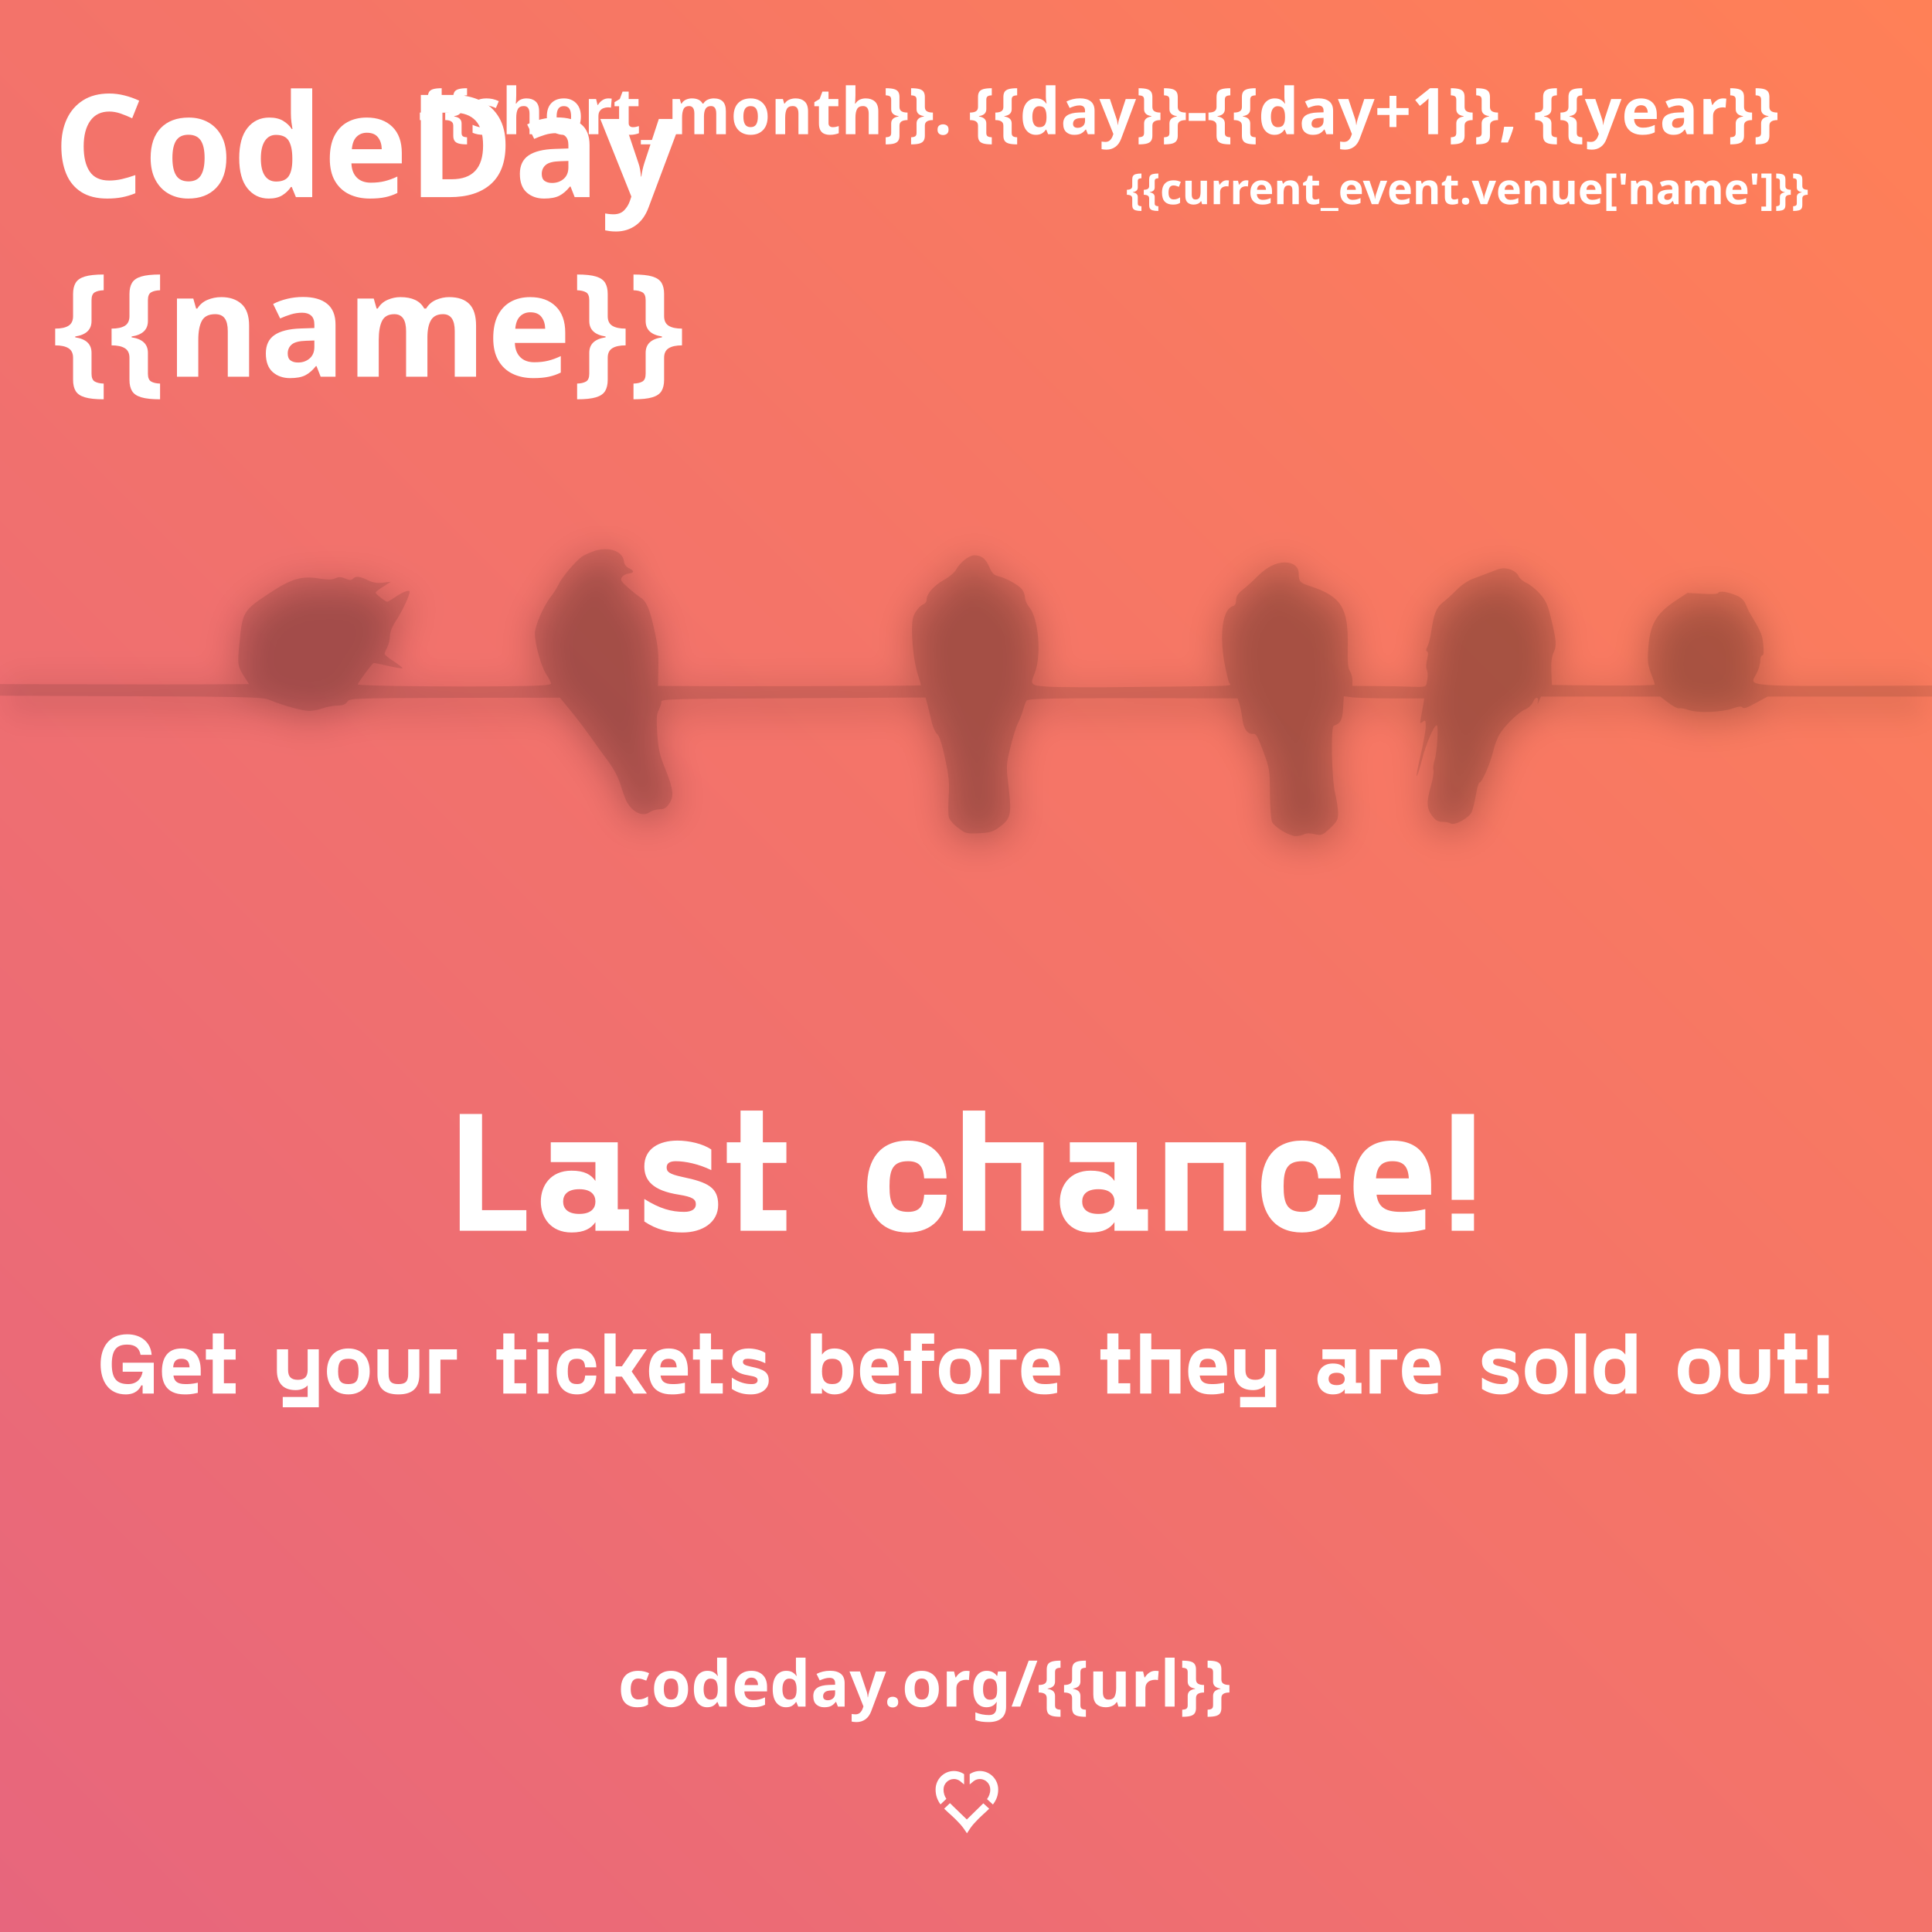
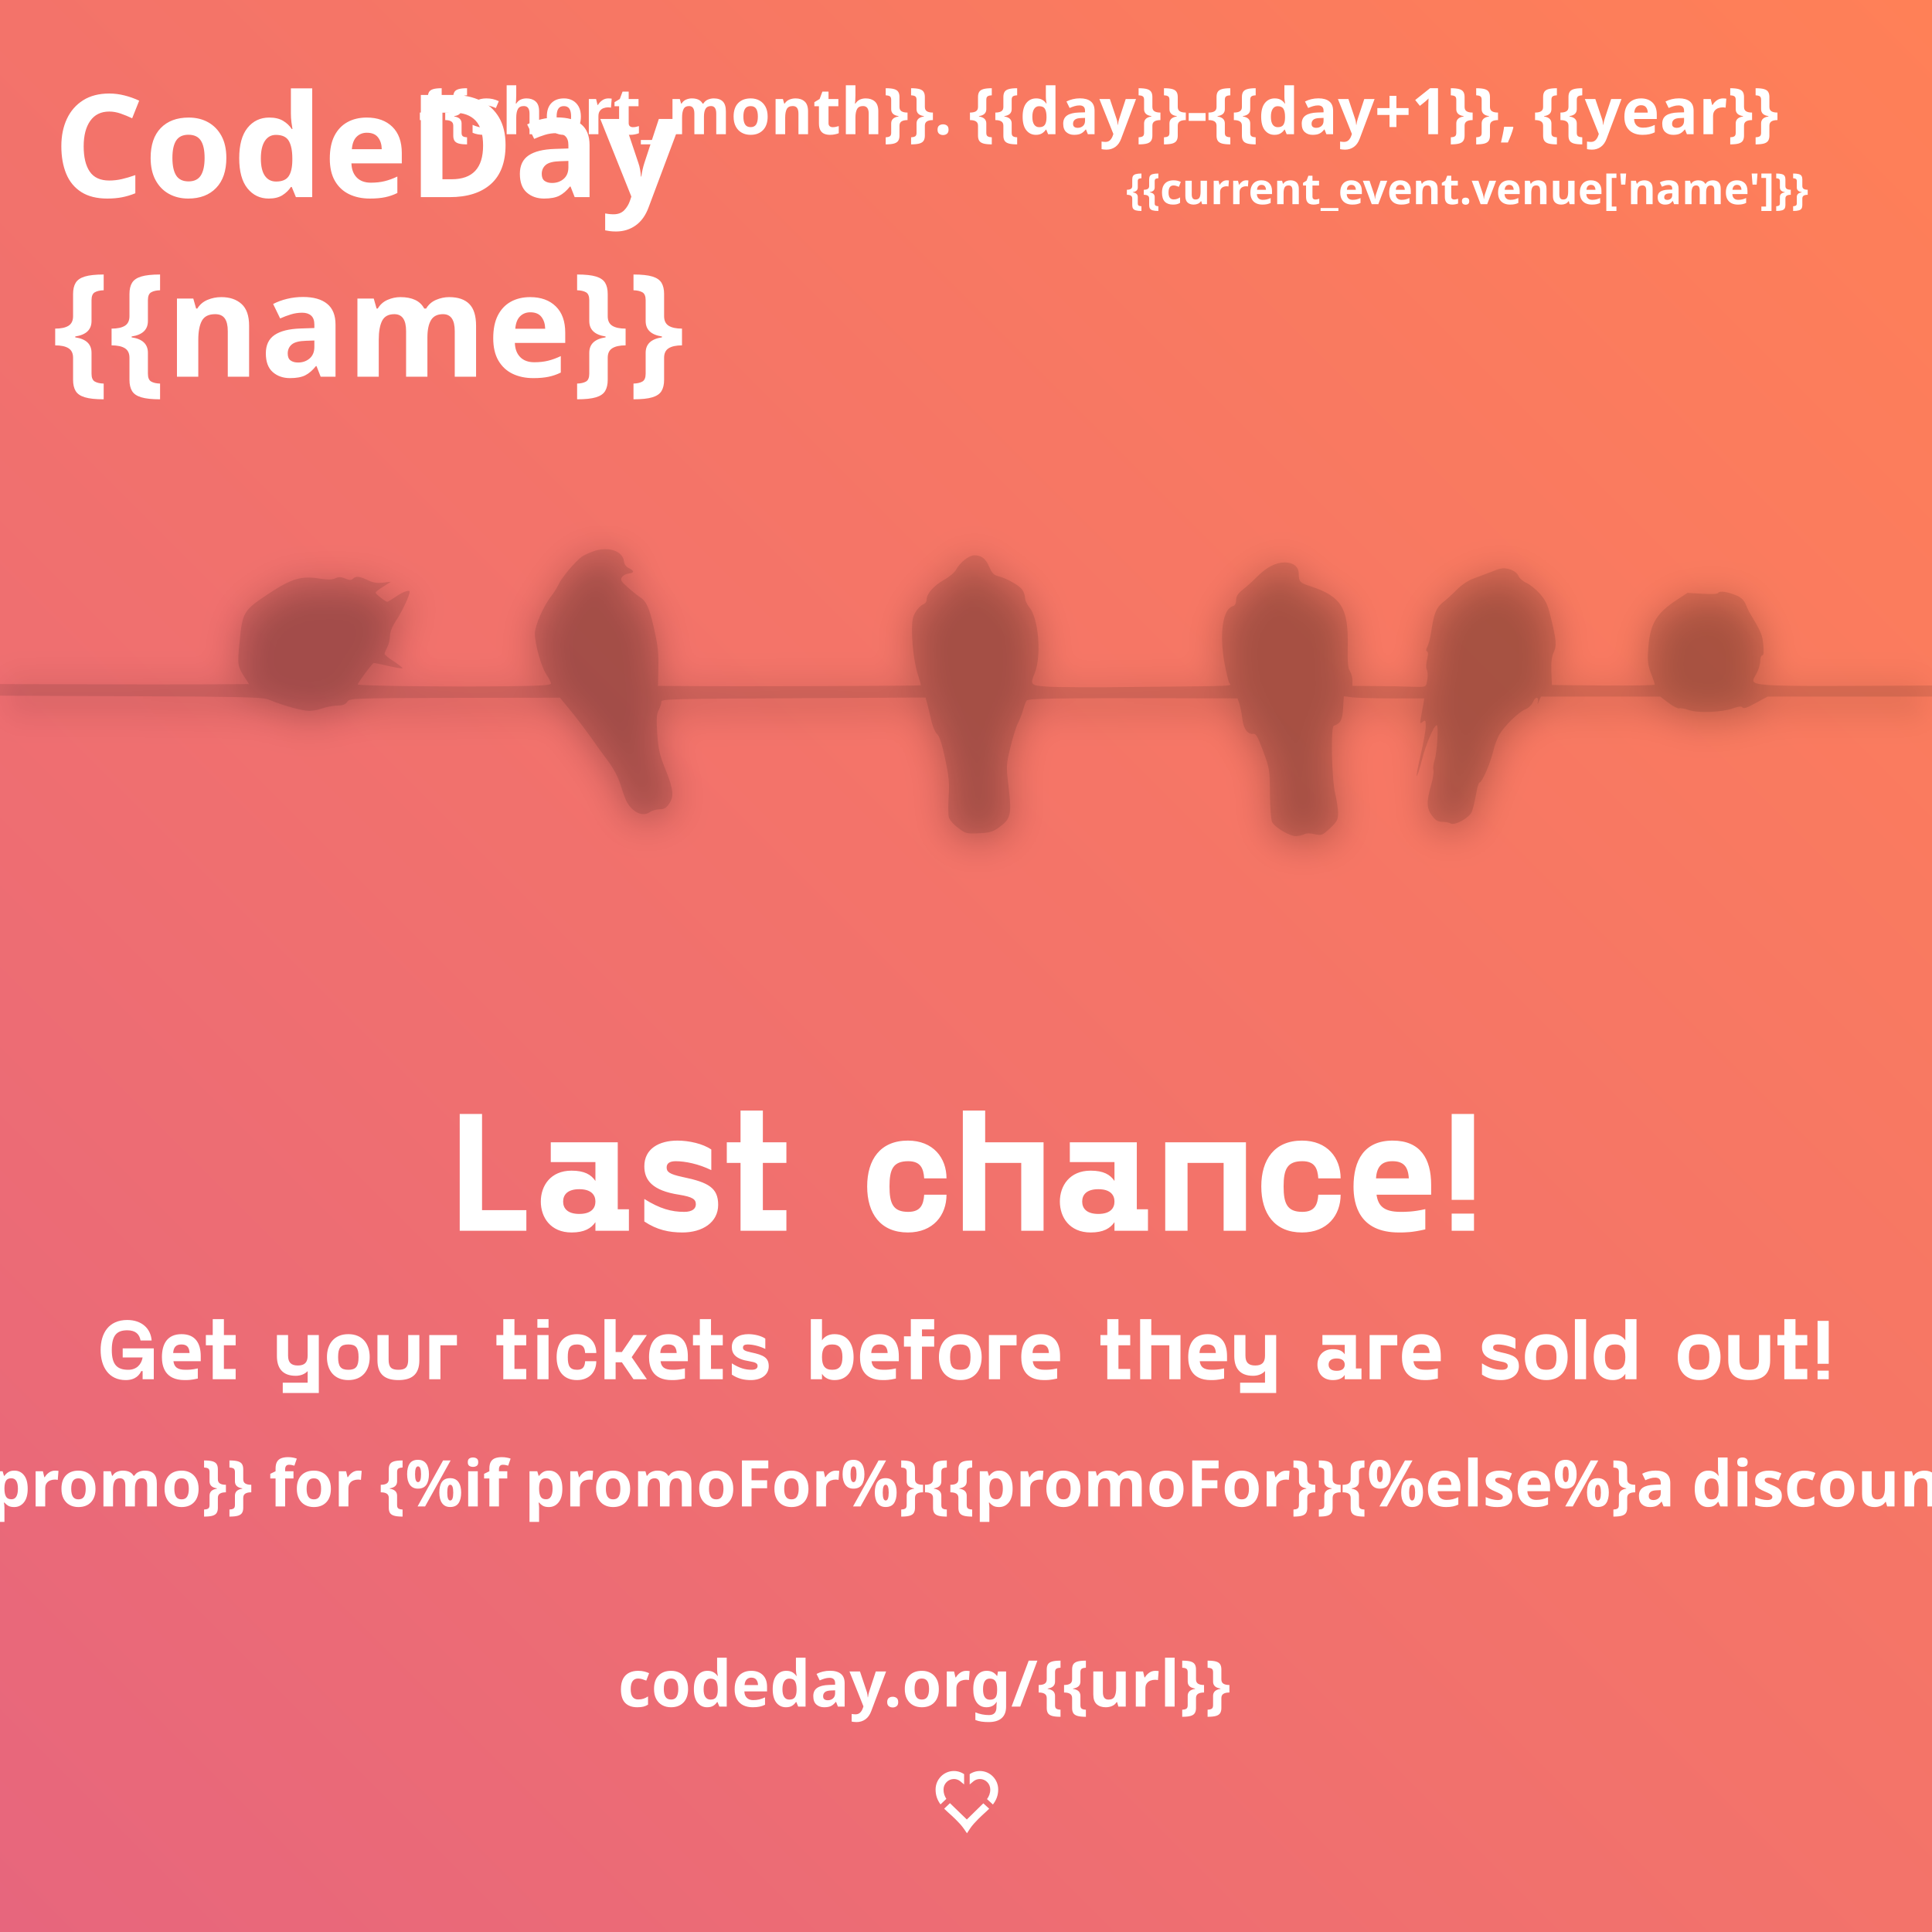
<svg xmlns="http://www.w3.org/2000/svg" width="1080" height="1080" viewBox="0 0 1080 1080" fill="none" version="1.1" id="svg19577">
  <g clip-path="url(#clip0)" id="g19547">
    <rect width="1080" height="1080" id="rect19521" fill="url(#paint0_linear)" />
-     <path d="M68.588 761.768V766.808H79.724C79.052 770.792 76.316 773.72 71.708 773.72C65.516 773.72 62.492 770.888 62.492 762.68C62.492 754.472 65.276 751.64 71.132 751.64C75.836 751.64 77.948 753.848 78.572 757.352H84.764C84.284 750.632 79.196 745.88 71.132 745.88C60.764 745.88 56.252 753.32 56.252 762.68C56.252 772.04 60.764 779.48 70.268 779.48C75.98 779.48 78.092 776.312 78.956 774.44H79.724V779H85.964V761.768H68.588ZM112.213 766.136C112.213 758.936 109.237 753.8 101.461 753.8C93.493 753.8 90.517 759.32 90.517 766.664C90.517 771.656 92.101 779.48 103.189 779.48C105.013 779.48 106.837 779.48 110.581 778.616V772.952C107.269 773.72 105.109 773.72 103.669 773.72C98.869 773.72 97.381 771.944 96.949 768.92H112.213V766.136ZM101.365 759.56C104.437 759.56 105.781 761 105.973 764.36H96.805C96.997 761.144 98.389 759.56 101.365 759.56ZM131.736 760.04V754.28H125.16V745.4H118.92V754.28H115.08V760.04H118.92V779H131.736V773.24H125.16V760.04H131.736ZM171.978 754.28V765.8C171.978 769.64 170.25 771.32 166.506 771.32C162.762 771.32 161.034 769.64 161.034 765.8V754.28H154.794V766.04C154.794 772.616 157.77 777.08 165.306 777.08C168.186 777.08 170.538 776.024 171.978 774.44V780.92H158.058V786.68H178.218V754.28H171.978ZM194.719 779.48C202.495 779.48 206.671 774.152 206.671 766.616C206.671 759.08 202.495 753.8 194.719 753.8C186.943 753.8 182.767 759.08 182.767 766.616C182.767 774.152 186.943 779.48 194.719 779.48ZM194.719 773.72C190.495 773.72 189.007 771.896 189.007 766.616C189.007 761.336 190.495 759.56 194.719 759.56C198.943 759.56 200.431 761.336 200.431 766.616C200.431 771.896 198.943 773.72 194.719 773.72ZM234.421 768.44V754.28H228.181V767.96C228.181 772.28 226.693 773.72 222.709 773.72C218.725 773.72 217.237 772.28 217.237 767.96V754.28H210.997V768.44C210.997 776.456 215.413 779.48 222.709 779.48C230.005 779.48 234.421 776.456 234.421 768.44ZM255.422 754.28H239.966V779H246.206V760.04H255.422V754.28ZM294.158 760.04V754.28H287.582V745.4H281.342V754.28H277.502V760.04H281.342V779H294.158V773.24H287.582V760.04H294.158ZM300.399 745.4V750.2H306.639V745.4H300.399ZM300.399 754.28V779H306.639V754.28H300.399ZM311.158 766.616C311.158 774.152 314.854 779.48 322.534 779.48C329.638 779.48 333.334 774.632 333.334 768.92H327.094C326.902 771.656 326.134 773.72 322.63 773.72C318.406 773.72 317.398 771.416 317.398 766.616C317.398 761.816 318.406 759.56 322.63 759.56C326.134 759.56 326.902 761.624 327.094 764.36H333.334C333.334 758.648 329.638 753.8 322.534 753.8C314.854 753.8 311.158 759.08 311.158 766.616ZM361.611 754.28H354.123L347.643 763.784H344.139V745.4H337.899V779H344.139V769.544H347.643L354.123 779H361.611L353.115 766.664L361.611 754.28ZM384.51 766.136C384.51 758.936 381.534 753.8 373.758 753.8C365.79 753.8 362.814 759.32 362.814 766.664C362.814 771.656 364.398 779.48 375.486 779.48C377.31 779.48 379.134 779.48 382.878 778.616V772.952C379.566 773.72 377.406 773.72 375.966 773.72C371.166 773.72 369.678 771.944 369.246 768.92H384.51V766.136ZM373.662 759.56C376.734 759.56 378.078 761 378.27 764.36H369.102C369.294 761.144 370.686 759.56 373.662 759.56ZM404.033 760.04V754.28H397.457V745.4H391.217V754.28H387.377V760.04H391.217V779H404.033V773.24H397.457V760.04H404.033ZM409.091 776.408C412.595 778.76 416.003 779.48 419.747 779.48C425.363 779.48 429.731 776.648 429.731 771.752C429.731 767 426.995 765.464 419.795 763.976C415.955 763.16 415.331 762.488 415.331 761.288C415.331 760.184 416.147 759.56 417.875 759.56C420.515 759.56 424.307 760.328 427.811 762.056V756.296C425.459 754.664 421.571 753.8 418.355 753.8C413.219 753.8 409.091 756.056 409.091 761C409.091 764.792 411.251 767.768 418.787 768.92C422.627 769.544 423.491 770.216 423.491 771.608C423.491 772.808 422.531 773.72 420.227 773.72C416.675 773.72 413.459 772.856 409.091 770.12V776.408ZM466.506 753.8C463.53 753.8 461.13 754.856 459.498 757.256V745.4H453.258V779H459.498V775.976C461.13 778.424 463.53 779.48 466.506 779.48C473.946 779.48 477.162 773.672 477.162 766.616C477.162 759.56 473.946 753.8 466.506 753.8ZM465.21 773.72C461.226 773.72 459.498 771.56 459.498 766.616C459.498 761.72 461.226 759.56 465.21 759.56C469.194 759.56 470.922 761.72 470.922 766.616C470.922 771.56 469.194 773.72 465.21 773.72ZM502.448 766.136C502.448 758.936 499.472 753.8 491.696 753.8C483.728 753.8 480.752 759.32 480.752 766.664C480.752 771.656 482.336 779.48 493.424 779.48C495.248 779.48 497.072 779.48 500.816 778.616V772.952C497.504 773.72 495.344 773.72 493.904 773.72C489.104 773.72 487.616 771.944 487.184 768.92H502.448V766.136ZM491.6 759.56C494.672 759.56 496.016 761 496.208 764.36H487.04C487.232 761.144 488.624 759.56 491.6 759.56ZM522.21 751.16V745.4H509.154V755H505.314V760.76H509.154V779H515.394V760.76H522.21V755H515.394V751.16H522.21ZM536.813 779.48C544.589 779.48 548.765 774.152 548.765 766.616C548.765 759.08 544.589 753.8 536.813 753.8C529.037 753.8 524.861 759.08 524.861 766.616C524.861 774.152 529.037 779.48 536.813 779.48ZM536.813 773.72C532.589 773.72 531.101 771.896 531.101 766.616C531.101 761.336 532.589 759.56 536.813 759.56C541.037 759.56 542.525 761.336 542.525 766.616C542.525 771.896 541.037 773.72 536.813 773.72ZM568.266 754.28H552.81V779H559.05V760.04H568.266V754.28ZM592.588 766.136C592.588 758.936 589.612 753.8 581.836 753.8C573.868 753.8 570.892 759.32 570.892 766.664C570.892 771.656 572.476 779.48 583.564 779.48C585.388 779.48 587.212 779.48 590.956 778.616V772.952C587.644 773.72 585.484 773.72 584.044 773.72C579.244 773.72 577.756 771.944 577.324 768.92H592.588V766.136ZM581.74 759.56C584.812 759.56 586.156 761 586.348 764.36H577.18C577.372 761.144 578.764 759.56 581.74 759.56ZM631.798 760.04V754.28H625.222V745.4H618.982V754.28H615.142V760.04H618.982V779H631.798V773.24H625.222V760.04H631.798ZM659.897 754.28H643.577V745.4H637.337V779H643.577V760.04H653.657V779H659.897V754.28ZM685.916 766.136C685.916 758.936 682.94 753.8 675.164 753.8C667.196 753.8 664.22 759.32 664.22 766.664C664.22 771.656 665.804 779.48 676.892 779.48C678.716 779.48 680.54 779.48 684.284 778.616V772.952C680.972 773.72 678.812 773.72 677.372 773.72C672.572 773.72 671.084 771.944 670.652 768.92H685.916V766.136ZM675.068 759.56C678.14 759.56 679.484 761 679.676 764.36H670.508C670.7 761.144 672.092 759.56 675.068 759.56ZM707.15 754.28V765.8C707.15 769.64 705.422 771.32 701.678 771.32C697.934 771.32 696.206 769.64 696.206 765.8V754.28H689.966V766.04C689.966 772.616 692.942 777.08 700.478 777.08C703.358 777.08 705.71 776.024 707.15 774.44V780.92H693.23V786.68H713.39V754.28H707.15ZM757.959 773V754.28H739.239V759.8H751.719V765.08C750.519 763.304 748.647 762.2 745.047 762.2C739.191 762.2 736.455 766.424 736.455 770.84C736.455 775.256 739.191 779.48 745.047 779.48C748.647 779.48 750.519 778.328 751.719 776.6V779H761.079V773H757.959ZM747.207 774.296C743.943 774.296 742.695 772.76 742.695 770.84C742.695 768.92 743.943 767.384 747.207 767.384C750.471 767.384 751.719 768.92 751.719 770.84C751.719 772.76 750.471 774.296 747.207 774.296ZM781.078 754.28H765.622V779H771.862V760.04H781.078V754.28ZM805.401 766.136C805.401 758.936 802.425 753.8 794.649 753.8C786.681 753.8 783.705 759.32 783.705 766.664C783.705 771.656 785.289 779.48 796.377 779.48C798.201 779.48 800.025 779.48 803.769 778.616V772.952C800.457 773.72 798.297 773.72 796.857 773.72C792.057 773.72 790.569 771.944 790.137 768.92H805.401V766.136ZM794.553 759.56C797.625 759.56 798.969 761 799.161 764.36H789.993C790.185 761.144 791.577 759.56 794.553 759.56ZM828.435 776.408C831.939 778.76 835.347 779.48 839.091 779.48C844.707 779.48 849.075 776.648 849.075 771.752C849.075 767 846.339 765.464 839.139 763.976C835.299 763.16 834.675 762.488 834.675 761.288C834.675 760.184 835.491 759.56 837.219 759.56C839.859 759.56 843.651 760.328 847.155 762.056V756.296C844.803 754.664 840.915 753.8 837.699 753.8C832.563 753.8 828.435 756.056 828.435 761C828.435 764.792 830.595 767.768 838.131 768.92C841.971 769.544 842.835 770.216 842.835 771.608C842.835 772.808 841.875 773.72 839.571 773.72C836.019 773.72 832.803 772.856 828.435 770.12V776.408ZM864.375 779.48C872.151 779.48 876.327 774.152 876.327 766.616C876.327 759.08 872.151 753.8 864.375 753.8C856.599 753.8 852.423 759.08 852.423 766.616C852.423 774.152 856.599 779.48 864.375 779.48ZM864.375 773.72C860.151 773.72 858.663 771.896 858.663 766.616C858.663 761.336 860.151 759.56 864.375 759.56C868.599 759.56 870.087 761.336 870.087 766.616C870.087 771.896 868.599 773.72 864.375 773.72ZM880.383 745.4V779H886.623V745.4H880.383ZM908.572 745.4V757.256C906.94 754.856 904.54 753.8 901.564 753.8C894.124 753.8 890.908 759.56 890.908 766.616C890.908 773.672 894.124 779.48 901.564 779.48C904.54 779.48 906.94 778.424 908.572 775.976V779H914.812V745.4H908.572ZM902.86 773.72C898.876 773.72 897.148 771.56 897.148 766.616C897.148 761.72 898.876 759.56 902.86 759.56C906.844 759.56 908.572 761.72 908.572 766.616C908.572 771.56 906.844 773.72 902.86 773.72ZM949.829 779.48C957.605 779.48 961.781 774.152 961.781 766.616C961.781 759.08 957.605 753.8 949.829 753.8C942.053 753.8 937.877 759.08 937.877 766.616C937.877 774.152 942.053 779.48 949.829 779.48ZM949.829 773.72C945.605 773.72 944.117 771.896 944.117 766.616C944.117 761.336 945.605 759.56 949.829 759.56C954.053 759.56 955.541 761.336 955.541 766.616C955.541 771.896 954.053 773.72 949.829 773.72ZM989.531 768.44V754.28H983.291V767.96C983.291 772.28 981.803 773.72 977.819 773.72C973.835 773.72 972.347 772.28 972.347 767.96V754.28H966.107V768.44C966.107 776.456 970.523 779.48 977.819 779.48C985.115 779.48 989.531 776.456 989.531 768.44ZM1010.27 760.04V754.28H1003.69V745.4H997.451V754.28H993.611V760.04H997.451V779H1010.27V773.24H1003.69V760.04H1010.27ZM1016.03 770.36H1022.27V746.36H1016.03V770.36ZM1016.03 774.2V779H1022.27V774.2H1016.03Z" id="path19525" fill="white" />
+     <path d="m 68.588,753.768 v 5.04 h 11.136 c -0.672,3.984 -3.408,6.912 -8.016,6.912 -6.192,0 -9.216,-2.832 -9.216,-11.04 0,-8.208 2.784,-11.04 8.64,-11.04 4.704,0 6.816,2.208 7.44,5.712 h 6.192 c -0.48,-6.72 -5.568,-11.472 -13.632,-11.472 -10.368,0 -14.88,7.44 -14.88,16.8 0,9.36 4.512,16.8 14.016,16.8 5.712,0 7.824,-3.168 8.688,-5.04 h 0.768 V 771 h 6.24 v -17.232 z m 43.625,4.368 c 0,-7.2 -2.976,-12.336 -10.752,-12.336 -7.968,0 -10.944,5.52 -10.944,12.864 0,4.992 1.584,12.816 12.672,12.816 1.824,0 3.648,0 7.392,-0.864 v -5.664 c -3.312,0.768 -5.472,0.768 -6.912,0.768 -4.8,0 -6.288,-1.776 -6.72,-4.8 h 15.264 z m -10.848,-6.576 c 3.072,0 4.416,1.44 4.608,4.8 h -9.168 c 0.192,-3.216 1.584,-4.8 4.56,-4.8 z m 30.371,0.48 v -5.76 h -6.576 v -8.88 h -6.24 v 8.88 h -3.84 v 5.76 h 3.84 V 771 h 12.816 v -5.76 h -6.576 v -13.2 z m 40.242,-5.76 v 11.52 c 0,3.84 -1.728,5.52 -5.472,5.52 -3.744,0 -5.472,-1.68 -5.472,-5.52 v -11.52 h -6.24 v 11.76 c 0,6.576 2.976,11.04 10.512,11.04 2.88,0 5.232,-1.056 6.672,-2.64 v 6.48 h -13.92 v 5.76 h 20.16 v -32.4 z m 22.741,25.2 c 7.776,0 11.952,-5.328 11.952,-12.864 0,-7.536 -4.176,-12.816 -11.952,-12.816 -7.776,0 -11.952,5.28 -11.952,12.816 0,7.536 4.176,12.864 11.952,12.864 z m 0,-5.76 c -4.224,0 -5.712,-1.824 -5.712,-7.104 0,-5.28 1.488,-7.056 5.712,-7.056 4.224,0 5.712,1.776 5.712,7.056 0,5.28 -1.488,7.104 -5.712,7.104 z m 39.702,-5.28 v -14.16 h -6.24 v 13.68 c 0,4.32 -1.488,5.76 -5.472,5.76 -3.984,0 -5.472,-1.44 -5.472,-5.76 v -13.68 h -6.24 v 14.16 c 0,8.016 4.416,11.04 11.712,11.04 7.296,0 11.712,-3.024 11.712,-11.04 z m 21.001,-14.16 H 239.966 V 771 h 6.24 v -18.96 h 9.216 z m 38.736,5.76 v -5.76 h -6.576 v -8.88 h -6.24 v 8.88 h -3.84 v 5.76 h 3.84 V 771 h 12.816 v -5.76 h -6.576 v -13.2 z m 6.241,-14.64 v 4.8 h 6.24 v -4.8 z m 0,8.88 V 771 h 6.24 v -24.72 z m 10.759,12.336 c 0,7.536 3.696,12.864 11.376,12.864 7.104,0 10.8,-4.848 10.8,-10.56 h -6.24 c -0.192,2.736 -0.96,4.8 -4.464,4.8 -4.224,0 -5.232,-2.304 -5.232,-7.104 0,-4.8 1.008,-7.056 5.232,-7.056 3.504,0 4.272,2.064 4.464,4.8 h 6.24 c 0,-5.712 -3.696,-10.56 -10.8,-10.56 -7.68,0 -11.376,5.28 -11.376,12.816 z m 50.453,-12.336 h -7.488 l -6.48,9.504 h -3.504 V 737.4 h -6.24 V 771 h 6.24 v -9.456 h 3.504 l 6.48,9.456 h 7.488 l -8.496,-12.336 z m 22.899,11.856 c 0,-7.2 -2.976,-12.336 -10.752,-12.336 -7.968,0 -10.944,5.52 -10.944,12.864 0,4.992 1.584,12.816 12.672,12.816 1.824,0 3.648,0 7.392,-0.864 v -5.664 c -3.312,0.768 -5.472,0.768 -6.912,0.768 -4.8,0 -6.288,-1.776 -6.72,-4.8 h 15.264 z m -10.848,-6.576 c 3.072,0 4.416,1.44 4.608,4.8 h -9.168 c 0.192,-3.216 1.584,-4.8 4.56,-4.8 z m 30.371,0.48 v -5.76 h -6.576 v -8.88 h -6.24 v 8.88 h -3.84 v 5.76 h 3.84 V 771 h 12.816 v -5.76 h -6.576 v -13.2 z m 5.058,16.368 c 3.504,2.352 6.912,3.072 10.656,3.072 5.616,0 9.984,-2.832 9.984,-7.728 0,-4.752 -2.736,-6.288 -9.936,-7.776 -3.84,-0.816 -4.464,-1.488 -4.464,-2.688 0,-1.104 0.816,-1.728 2.544,-1.728 2.64,0 6.432,0.768 9.936,2.496 v -5.76 c -2.352,-1.632 -6.24,-2.496 -9.456,-2.496 -5.136,0 -9.264,2.256 -9.264,7.2 0,3.792 2.16,6.768 9.696,7.92 3.84,0.624 4.704,1.296 4.704,2.688 0,1.2 -0.96,2.112 -3.264,2.112 -3.552,0 -6.768,-0.864 -11.136,-3.6 z M 466.506,745.8 c -2.976,0 -5.376,1.056 -7.008,3.456 V 737.4 h -6.24 V 771 h 6.24 v -3.024 c 1.632,2.448 4.032,3.504 7.008,3.504 7.44,0 10.656,-5.808 10.656,-12.864 0,-7.056 -3.216,-12.816 -10.656,-12.816 z m -1.296,19.92 c -3.984,0 -5.712,-2.16 -5.712,-7.104 0,-4.896 1.728,-7.056 5.712,-7.056 3.984,0 5.712,2.16 5.712,7.056 0,4.944 -1.728,7.104 -5.712,7.104 z m 37.238,-7.584 c 0,-7.2 -2.976,-12.336 -10.752,-12.336 -7.968,0 -10.944,5.52 -10.944,12.864 0,4.992 1.584,12.816 12.672,12.816 1.824,0 3.648,0 7.392,-0.864 v -5.664 c -3.312,0.768 -5.472,0.768 -6.912,0.768 -4.8,0 -6.288,-1.776 -6.72,-4.8 h 15.264 z M 491.6,751.56 c 3.072,0 4.416,1.44 4.608,4.8 h -9.168 c 0.192,-3.216 1.584,-4.8 4.56,-4.8 z m 30.61,-8.4 v -5.76 h -13.056 v 9.6 h -3.84 v 5.76 h 3.84 V 771 h 6.24 v -18.24 h 6.816 V 747 h -6.816 v -3.84 z m 14.603,28.32 c 7.776,0 11.952,-5.328 11.952,-12.864 0,-7.536 -4.176,-12.816 -11.952,-12.816 -7.776,0 -11.952,5.28 -11.952,12.816 0,7.536 4.176,12.864 11.952,12.864 z m 0,-5.76 c -4.224,0 -5.712,-1.824 -5.712,-7.104 0,-5.28 1.488,-7.056 5.712,-7.056 4.224,0 5.712,1.776 5.712,7.056 0,5.28 -1.488,7.104 -5.712,7.104 z m 31.453,-19.44 H 552.81 V 771 h 6.24 v -18.96 h 9.216 z m 24.322,11.856 c 0,-7.2 -2.976,-12.336 -10.752,-12.336 -7.968,0 -10.944,5.52 -10.944,12.864 0,4.992 1.584,12.816 12.672,12.816 1.824,0 3.648,0 7.392,-0.864 v -5.664 c -3.312,0.768 -5.472,0.768 -6.912,0.768 -4.8,0 -6.288,-1.776 -6.72,-4.8 h 15.264 z M 581.74,751.56 c 3.072,0 4.416,1.44 4.608,4.8 h -9.168 c 0.192,-3.216 1.584,-4.8 4.56,-4.8 z m 50.058,0.48 v -5.76 h -6.576 v -8.88 h -6.24 v 8.88 h -3.84 v 5.76 h 3.84 V 771 h 12.816 v -5.76 h -6.576 v -13.2 z m 28.099,-5.76 h -16.32 v -8.88 h -6.24 V 771 h 6.24 v -18.96 h 10.08 V 771 h 6.24 z m 26.019,11.856 c 0,-7.2 -2.976,-12.336 -10.752,-12.336 -7.968,0 -10.944,5.52 -10.944,12.864 0,4.992 1.584,12.816 12.672,12.816 1.824,0 3.648,0 7.392,-0.864 v -5.664 c -3.312,0.768 -5.472,0.768 -6.912,0.768 -4.8,0 -6.288,-1.776 -6.72,-4.8 h 15.264 z m -10.848,-6.576 c 3.072,0 4.416,1.44 4.608,4.8 h -9.168 c 0.192,-3.216 1.584,-4.8 4.56,-4.8 z m 32.082,-5.28 v 11.52 c 0,3.84 -1.728,5.52 -5.472,5.52 -3.744,0 -5.472,-1.68 -5.472,-5.52 v -11.52 h -6.24 v 11.76 c 0,6.576 2.976,11.04 10.512,11.04 2.88,0 5.232,-1.056 6.672,-2.64 v 6.48 h -13.92 v 5.76 h 20.16 v -32.4 z M 757.959,765 v -18.72 h -18.72 v 5.52 h 12.48 v 5.28 c -1.2,-1.776 -3.072,-2.88 -6.672,-2.88 -5.856,0 -8.592,4.224 -8.592,8.64 0,4.416 2.736,8.64 8.592,8.64 3.6,0 5.472,-1.152 6.672,-2.88 v 2.4 h 9.36 v -6 z m -10.752,1.296 c -3.264,0 -4.512,-1.536 -4.512,-3.456 0,-1.92 1.248,-3.456 4.512,-3.456 3.264,0 4.512,1.536 4.512,3.456 0,1.92 -1.248,3.456 -4.512,3.456 z M 781.078,746.28 H 765.622 V 771 h 6.24 v -18.96 h 9.216 z m 24.323,11.856 c 0,-7.2 -2.976,-12.336 -10.752,-12.336 -7.968,0 -10.944,5.52 -10.944,12.864 0,4.992 1.584,12.816 12.672,12.816 1.824,0 3.648,0 7.392,-0.864 v -5.664 c -3.312,0.768 -5.472,0.768 -6.912,0.768 -4.8,0 -6.288,-1.776 -6.72,-4.8 h 15.264 z m -10.848,-6.576 c 3.072,0 4.416,1.44 4.608,4.8 h -9.168 c 0.192,-3.216 1.584,-4.8 4.56,-4.8 z m 33.882,16.848 c 3.504,2.352 6.912,3.072 10.656,3.072 5.616,0 9.984,-2.832 9.984,-7.728 0,-4.752 -2.736,-6.288 -9.936,-7.776 -3.84,-0.816 -4.464,-1.488 -4.464,-2.688 0,-1.104 0.816,-1.728 2.544,-1.728 2.64,0 6.432,0.768 9.936,2.496 v -5.76 c -2.352,-1.632 -6.24,-2.496 -9.456,-2.496 -5.136,0 -9.264,2.256 -9.264,7.2 0,3.792 2.16,6.768 9.696,7.92 3.84,0.624 4.704,1.296 4.704,2.688 0,1.2 -0.96,2.112 -3.264,2.112 -3.552,0 -6.768,-0.864 -11.136,-3.6 z m 35.94,3.072 c 7.776,0 11.952,-5.328 11.952,-12.864 0,-7.536 -4.176,-12.816 -11.952,-12.816 -7.776,0 -11.952,5.28 -11.952,12.816 0,7.536 4.176,12.864 11.952,12.864 z m 0,-5.76 c -4.224,0 -5.712,-1.824 -5.712,-7.104 0,-5.28 1.488,-7.056 5.712,-7.056 4.224,0 5.712,1.776 5.712,7.056 0,5.28 -1.488,7.104 -5.712,7.104 z M 880.383,737.4 V 771 h 6.24 v -33.6 z m 28.189,0 v 11.856 c -1.632,-2.4 -4.032,-3.456 -7.008,-3.456 -7.44,0 -10.656,5.76 -10.656,12.816 0,7.056 3.216,12.864 10.656,12.864 2.976,0 5.376,-1.056 7.008,-3.504 V 771 h 6.24 v -33.6 z m -5.712,28.32 c -3.984,0 -5.712,-2.16 -5.712,-7.104 0,-4.896 1.728,-7.056 5.712,-7.056 3.984,0 5.712,2.16 5.712,7.056 0,4.944 -1.728,7.104 -5.712,7.104 z m 46.969,5.76 c 7.776,0 11.952,-5.328 11.952,-12.864 0,-7.536 -4.176,-12.816 -11.952,-12.816 -7.776,0 -11.952,5.28 -11.952,12.816 0,7.536 4.176,12.864 11.952,12.864 z m 0,-5.76 c -4.224,0 -5.712,-1.824 -5.712,-7.104 0,-5.28 1.488,-7.056 5.712,-7.056 4.224,0 5.712,1.776 5.712,7.056 0,5.28 -1.488,7.104 -5.712,7.104 z m 39.702,-5.28 v -14.16 h -6.24 v 13.68 c 0,4.32 -1.488,5.76 -5.472,5.76 -3.984,0 -5.472,-1.44 -5.472,-5.76 v -13.68 h -6.24 v 14.16 c 0,8.016 4.416,11.04 11.712,11.04 7.296,0 11.712,-3.024 11.712,-11.04 z m 20.739,-8.4 v -5.76 h -6.58 v -8.88 h -6.239 v 8.88 h -3.84 v 5.76 h 3.84 V 771 h 12.819 v -5.76 h -6.58 v -13.2 z m 5.76,10.32 h 6.24 v -24 h -6.24 z m 0,3.84 v 4.8 h 6.24 v -4.8 z" id="path19525" style="fill:#ffffff" />
    <g clip-path="url(#clip1)" id="g19539">
      <path d="M269.466 676.48V622.72H256.986V688H294.234V676.48H269.466ZM345.324 676V638.56H307.884V649.6H332.844V660.16C330.444 656.608 326.7 654.4 319.5 654.4C307.788 654.4 302.316 662.848 302.316 671.68C302.316 680.512 307.788 688.96 319.5 688.96C326.7 688.96 330.444 686.656 332.844 683.2V688H351.564V676H345.324ZM323.82 678.592C317.292 678.592 314.796 675.52 314.796 671.68C314.796 667.84 317.292 664.768 323.82 664.768C330.348 664.768 332.844 667.84 332.844 671.68C332.844 675.52 330.348 678.592 323.82 678.592ZM360.182 682.816C367.19 687.52 374.006 688.96 381.494 688.96C392.726 688.96 401.462 683.296 401.462 673.504C401.462 664 395.99 660.928 381.59 657.952C373.91 656.32 372.662 654.976 372.662 652.576C372.662 650.368 374.294 649.12 377.75 649.12C383.03 649.12 390.614 650.656 397.622 654.112V642.592C392.918 639.328 385.142 637.6 378.71 637.6C368.438 637.6 360.182 642.112 360.182 652C360.182 659.584 364.502 665.536 379.574 667.84C387.254 669.088 388.982 670.432 388.982 673.216C388.982 675.616 387.062 677.44 382.454 677.44C375.35 677.44 368.918 675.712 360.182 670.24V682.816ZM439.596 650.08V638.56H426.444V620.8H413.964V638.56H406.284V650.08H413.964V688H439.596V676.48H426.444V650.08H439.596ZM484.753 663.232C484.753 678.304 492.145 688.96 507.505 688.96C521.713 688.96 529.105 679.264 529.105 667.84H516.625C516.241 673.312 514.705 677.44 507.697 677.44C499.249 677.44 497.233 672.832 497.233 663.232C497.233 653.632 499.249 649.12 507.697 649.12C514.705 649.12 516.241 653.248 516.625 658.72H529.105C529.105 647.296 521.713 637.6 507.505 637.6C492.145 637.6 484.753 648.16 484.753 663.232ZM583.356 638.56H550.716V620.8H538.236V688H550.716V650.08H570.876V688H583.356V638.56ZM635.48 676V638.56H598.04V649.6H623V660.16C620.6 656.608 616.856 654.4 609.656 654.4C597.944 654.4 592.472 662.848 592.472 671.68C592.472 680.512 597.944 688.96 609.656 688.96C616.856 688.96 620.6 686.656 623 683.2V688H641.72V676H635.48ZM613.976 678.592C607.448 678.592 604.952 675.52 604.952 671.68C604.952 667.84 607.448 664.768 613.976 664.768C620.504 664.768 623 667.84 623 671.68C623 675.52 620.504 678.592 613.976 678.592ZM696.489 638.56H651.369V688H663.849V650.08H684.009V688H696.489V638.56ZM705.066 663.232C705.066 678.304 712.458 688.96 727.818 688.96C742.026 688.96 749.418 679.264 749.418 667.84H736.938C736.554 673.312 735.018 677.44 728.01 677.44C719.562 677.44 717.546 672.832 717.546 663.232C717.546 653.632 719.562 649.12 728.01 649.12C735.018 649.12 736.554 653.248 736.938 658.72H749.418C749.418 647.296 742.026 637.6 727.818 637.6C712.458 637.6 705.066 648.16 705.066 663.232ZM800.02 662.272C800.02 647.872 794.068 637.6 778.516 637.6C762.58 637.6 756.628 648.64 756.628 663.328C756.628 673.312 759.796 688.96 781.972 688.96C785.62 688.96 789.268 688.96 796.756 687.232V675.904C790.132 677.44 785.812 677.44 782.932 677.44C773.332 677.44 770.356 673.888 769.492 667.84H800.02V662.272ZM778.324 649.12C784.468 649.12 787.156 652 787.54 658.72H769.204C769.588 652.288 772.372 649.12 778.324 649.12ZM811.494 670.72H823.974V622.72H811.494V670.72ZM811.494 678.4V688H823.974V678.4H811.494Z" id="path19533" fill="white" />
      <g id="g19537" style="fill:#000000;fill-opacity:0.102;stroke:none;stroke-opacity:0.024;stroke-linejoin:round" filter="url(#filter0_d)">
        <path d="M332.8 307.808C330.3 308.608 326.8 310.108 325.2 311.208C321.5 313.908 313.8 323.108 312.2 326.808C311.4 328.508 309.6 331.408 308.1 333.308C303.8 338.708 299 349.808 299 354.108C299 360.208 302.6 372.808 305.4 377.008C306.8 379.108 308 381.408 308 382.108C308 383.008 302.3 383.408 284.3 383.608C248.9 384.008 200 383.408 200 382.608C200 381.708 207.9 371.008 208.8 370.708C209.2 370.508 213 371.308 217.3 372.308C221.5 373.308 225 373.808 225 373.508C225 373.208 222.7 371.408 220 369.608C217.2 367.908 215 366.008 215 365.508C215 365.008 215.7 363.308 216.5 361.808C217.3 360.208 218 357.408 218 355.508C218 353.208 219.3 350.008 222 346.008C225.1 341.108 229 332.808 229 330.808C229 329.508 225.2 330.808 221.5 333.408C219.1 335.008 216.9 336.408 216.5 336.408C215.5 336.408 210 332.108 210 331.308C210 330.908 211.9 329.308 214.3 327.908L218.5 325.208L214.1 325.708C210.9 326.108 208.5 325.708 205.6 324.308C201 322.108 198.9 321.908 197.3 323.508C196.4 324.408 195.3 324.408 193 323.408C190.6 322.408 189.3 322.408 187.4 323.308C185.6 324.108 183.1 324.108 178.5 323.408C168.4 321.808 162.9 323.408 150 332.008C136.1 341.208 135.5 342.108 133.9 359.108C132.6 371.808 132.7 372.508 137.4 379.608L139.2 382.408L121.4 382.508C111.5 382.608 57.7 382.608 1.8 382.408L-100 382.208V385.308C-100 388.008 -99.6 388.408 -97.2 388.408C-95.7 388.508 -40.3 388.708 26 389.008C141.8 389.408 146.7 389.508 151 391.408C158.2 394.408 169 397.408 172.9 397.408C174.9 397.408 178.3 396.708 180.5 395.908C182.7 395.108 186.4 394.508 188.6 394.408C191.6 394.408 193.1 393.808 194.1 392.308C195.5 390.308 196.2 390.308 254.3 390.108L313 390.008L319.8 398.308C323.5 402.908 328.2 409.208 330.4 412.308C332.5 415.408 336.6 421.108 339.5 424.908C343 429.608 345.5 434.308 346.9 438.708C348 442.408 349.5 446.408 350.1 447.708C353.4 454.108 359.1 456.808 363.2 454.008C364.4 453.108 366.9 452.408 368.7 452.408C371.1 452.408 372.4 451.708 373.9 449.508C376.9 445.308 376.5 441.408 372.1 430.308C368.7 422.008 368 419.008 367.4 410.208C366.9 401.708 367 399.208 368.3 396.808C369.1 395.108 369.8 393.108 369.7 392.208C369.5 390.808 376.7 390.608 443.5 390.308L517.4 389.908L518.6 394.408C519.2 396.908 520.2 401.108 520.9 403.908C521.6 406.608 522.9 409.608 523.9 410.408C525.1 411.408 526.6 415.808 528.3 423.908C530.4 433.808 530.8 437.508 530.3 445.108C530 450.108 530 455.408 530.4 456.808C530.7 458.208 533 460.908 535.5 462.708C539.7 466.008 540.3 466.108 547.1 465.808C553.3 465.508 555 465.008 558.5 462.508C565 457.808 565.6 455.408 563.9 440.608C562.4 428.108 562.4 427.808 564.8 417.908C566.1 412.408 568 406.308 569 404.408C570 402.408 571.3 399.108 571.9 396.908C572.5 394.708 573.3 392.408 573.8 391.708C574.6 390.408 588.9 390.208 656.2 390.308L691.8 390.408L692.9 393.608C693.4 395.408 694.2 399.208 694.5 402.108C695.2 407.608 697.6 410.708 700.6 410.208C702.1 410.008 703.1 411.808 706.1 419.908C709.7 429.608 709.8 430.308 709.9 443.708C710 451.408 710.5 458.408 711.1 459.508C712.6 462.508 720.9 467.408 724.3 467.408C725.8 467.408 728 466.908 729 466.408C730.2 465.708 732.4 465.708 734.9 466.308C738.8 467.108 739.2 467.008 743.5 463.008C747.4 459.308 748 458.208 748 454.608C748 452.408 747.3 447.508 746.4 443.708C744.4 435.508 743.8 406.308 745.6 405.708C749.4 404.408 750.4 402.508 750.8 395.908L751.2 389.208L755.8 389.808C758.2 390.108 768.4 390.408 778.3 390.408H796.2L795.6 393.908C795.3 395.808 794.7 399.108 794.3 401.108C793.7 404.608 793.8 404.808 795.3 403.508C796.8 402.308 797 402.508 797 406.008C797 408.208 795.7 415.508 794.1 422.208C792.5 429.008 791.6 434.208 792 433.708C792.5 433.308 793.8 429.208 794.9 424.708C796.9 416.408 801.6 405.408 803.1 405.408C804.3 405.408 803.3 420.908 801.9 425.108C801.3 427.008 801 429.408 801.3 430.508C801.6 431.608 801 435.508 799.9 439.208C797.3 448.308 797.5 452.008 800.6 456.108C802.5 458.608 803.9 459.408 806.3 459.408C808.1 459.408 810.1 459.808 810.9 460.308C813.2 461.708 821.5 457.108 822.8 453.708C823.4 452.208 824.4 447.908 825.1 444.108C825.7 440.408 826.6 437.408 827.1 437.408C828.4 437.408 832.8 427.508 834.6 420.408C835.4 416.808 837.1 412.308 838.3 410.408C841.4 405.308 849 398.008 852.7 396.508C854.5 395.808 856.3 394.008 857 392.308C858.4 389.108 860.4 389.408 859.6 392.708C859.3 394.008 859.5 393.808 860.2 392.108L861.4 389.408H894.8H928.1L932.7 392.908C935.3 394.908 938 396.208 938.7 396.008C939.4 395.708 941.8 396.108 944 396.908C949.1 398.708 962.7 398.208 968.9 395.908C972.2 394.808 973.5 394.708 974.1 395.508C974.6 396.308 976.8 395.608 981.4 393.008L988.1 389.408H1060.8C1100.8 389.408 1144 389.108 1156.8 388.708L1180 388.108V385.408V382.808L1081.2 383.208C970.3 383.708 978 384.208 981.9 376.508C983.1 374.308 984 371.108 984 369.408C984 367.808 984.5 366.408 985.1 366.408C985.9 366.408 986.1 364.508 985.7 360.408C985.2 354.908 984.5 353.208 978 342.408C977.5 341.608 976.6 339.508 975.8 337.708C975 335.608 973.3 334.008 971 333.008C965.9 330.808 961.3 330.108 960.5 331.408C960.1 332.108 957 332.208 951.6 331.908L943.3 331.408L937.4 335.308C925.5 343.008 922.1 349.208 921.3 363.908C920.9 369.408 921.3 372.308 922.9 376.408C924.1 379.408 925 382.208 925 382.708C925 383.108 912.1 383.308 896.3 383.208L867.5 382.908L867.2 375.508C867 370.208 867.4 367.108 868.5 364.708C870.3 360.908 870.1 358.108 866.8 344.708C865.2 338.008 864 335.508 860.8 331.908C858.6 329.408 855.2 326.708 853.4 325.908C851.5 325.108 849.5 323.408 848.8 321.908C848.1 320.308 846.3 319.008 843.9 318.208C840.6 317.308 839.3 317.408 834.3 319.408C831.1 320.608 826.3 322.408 823.7 323.408C820.8 324.408 817 327.008 814.5 329.508C812.2 331.908 808.6 335.208 806.6 336.708C802.8 339.708 801.5 343.208 800 353.508C799.5 356.708 798.6 360.208 797.9 361.508C797.1 363.008 797.1 363.908 797.7 364.108C798.4 364.408 798.4 365.808 797.8 368.408C797.2 370.608 797.1 373.208 797.5 374.108C798.3 375.908 798.3 378.208 797.5 382.008C797.1 384.008 796.5 384.108 789.3 383.908C785 383.708 775.8 383.508 768.8 383.508L756 383.408V380.408C756 378.708 755.4 376.308 754.6 375.108C753.5 373.508 753.2 370.008 753.4 361.408C753.8 339.808 749.9 333.508 732.8 327.808C726.7 325.908 726 325.108 726 320.708C726 316.808 723 314.408 718.2 314.408C713.2 314.408 708.3 316.908 703 322.108C700.4 324.808 696.6 328.208 694.6 329.708C692 331.808 691 333.408 691 335.408C691 337.408 690.4 338.508 689 338.908C683.6 340.608 681.6 354.108 684.4 370.108C685.4 375.508 686.6 380.708 687.1 381.608C688.2 383.708 694 383.408 634 384.008C611.7 384.308 589.8 384.208 585.3 383.808C576.1 383.208 575.7 382.808 578.4 376.308C582.3 366.708 580.6 345.608 575.4 339.508C574.1 337.908 573 335.508 573 334.208C573 332.908 572.3 330.808 571.4 329.608C569.8 327.208 562.4 323.108 557.7 322.008C555.6 321.508 554.4 320.208 553 316.908C551 312.208 548.6 310.408 544.6 310.408C541.7 310.408 536.5 314.508 534.5 318.408C533.7 319.908 530.6 322.608 527.6 324.208C521.9 327.508 518 331.908 518 335.208C518 336.408 517.1 337.508 516 337.908C515 338.208 513.1 340.108 511.9 342.008C510.1 344.908 509.8 347.008 509.8 353.408C510 362.708 511.4 372.408 513.5 378.408C514.3 380.808 514.9 382.908 514.7 383.108C514.3 383.408 412.4 383.808 384.2 383.508L367.8 383.408L368 374.108C368.2 364.608 367.9 361.508 365.4 350.408C363.1 340.208 361.2 336.008 358.2 334.108C356.7 333.208 353.5 330.608 351 328.408C347.2 325.108 346.7 324.108 347.6 322.708C348.2 321.708 349.9 320.808 351.4 320.608C354.7 320.208 354.7 319.108 351.6 317.608C350 316.908 349 315.508 348.8 313.808C348.2 308.308 340.9 305.508 332.8 307.808Z" id="path19535" style="fill:#000000;fill-opacity:0.102;stroke:none;stroke-opacity:0.024;stroke-linejoin:round" fill="white" />
      </g>
    </g>
    <path d="M531.021 1007.98L527.792 1011.06C528.876 1012.17 531.317 1014.33 531.317 1014.33C531.317 1014.33 536.461 1018.88 538.679 1022.11L540.545 1024.81L542.349 1022.06C544.492 1018.8 549.74 1014.1 549.74 1014.1C549.74 1014.1 551.968 1012.1 552.974 1011.08L549.682 1008.07L540.465 1017.11L531.021 1007.98Z" id="path19541" fill="white" />
    <path d="M547.756 990C546.556 990 545.387 990.219 544.29 990.622V990.62C544.276 990.625 544.262 990.631 544.248 990.637C544.18 990.662 544.114 990.69 544.047 990.717C543.91 990.771 543.774 990.828 543.64 990.888C543.563 990.922 543.488 990.957 543.413 990.993C543.284 991.055 543.157 991.119 543.032 991.185C542.963 991.222 542.894 991.258 542.826 991.296C542.663 991.386 542.503 991.482 542.346 991.582C542.32 991.598 542.292 991.613 542.266 991.629C542.195 991.675 542.128 991.726 542.058 991.774V997.498L543.778 996.096C543.941 995.94 544.111 995.792 544.29 995.657C545.276 994.91 546.488 994.48 547.756 994.48C550.959 994.48 553.564 997.111 553.564 1000.34C553.564 1002.45 552.886 1004.13 551.748 1005.71L555.048 1008.73C556.811 1006.43 558 1003.8 558 1000.34C558 994.641 553.405 990 547.756 990Z" id="path19543" fill="white" />
    <path d="M537.248 996.122L538.942 997.503V991.774C538.903 991.748 538.866 991.72 538.827 991.694C538.77 991.657 538.714 991.619 538.657 991.583C538.499 991.483 538.338 991.387 538.174 991.296C538.093 991.25 538.009 991.208 537.926 991.164C537.818 991.107 537.709 991.051 537.598 990.999C537.505 990.954 537.412 990.911 537.318 990.87C537.212 990.823 537.105 990.779 536.998 990.736C536.902 990.697 536.807 990.658 536.71 990.622C536.692 990.616 536.676 990.608 536.658 990.602V990.605C535.576 990.214 534.425 990 533.244 990C527.596 990 523 994.641 523 1000.34C523 1003.8 524.099 1006.42 525.753 1008.67L529.016 1005.57C528.019 1004.06 527.435 1002.41 527.435 1000.34C527.435 997.111 530.041 994.48 533.244 994.48C534.49 994.48 535.682 994.894 536.658 995.618C536.839 995.751 537.011 995.898 537.176 996.053C537.194 996.07 537.213 996.087 537.231 996.104C537.237 996.109 537.242 996.116 537.248 996.122Z" id="path19545" fill="white" />
    <text xml:space="preserve" style="font-style:normal;font-variant:normal;font-weight:normal;font-stretch:normal;font-size:36.242px;line-height:1.25;font-family:'Merriweather Sans';-inkscape-font-specification:'Merriweather Sans';text-align:center;letter-spacing:0px;word-spacing:0px;text-anchor:middle;fill:#ffffff;fill-opacity:1;stroke:none;stroke-width:0.755" x="540.19" y="954.01" id="text20246">
      <tspan id="tspan20244" x="540.19" y="954.01" style="font-style:normal;font-variant:normal;font-weight:bold;font-stretch:normal;font-size:36px;font-family:'Gosha Sans';-inkscape-font-specification:'Gosha Sans Bold';text-align:center;text-anchor:middle;fill:#ffffff;fill-opacity:1;stroke-width:0.755">codeday.org/{{url}}</tspan>
    </text>
    <text xml:space="preserve" style="font-style:normal;font-variant:normal;font-weight:normal;font-stretch:normal;font-size:80px;line-height:1.25;font-family:'Merriweather Sans';-inkscape-font-specification:'Merriweather Sans';text-align:start;letter-spacing:0px;word-spacing:0px;text-anchor:start;fill:#ffffff;fill-opacity:1;stroke:none;stroke-width:1.681" x="29.647" y="110.2" id="text20954">
      <tspan id="tspan20952" x="29.647" y="110.2" style="font-style:normal;font-variant:normal;font-weight:bold;font-stretch:normal;font-size:80px;font-family:'Gosha Sans';-inkscape-font-specification:'Gosha Sans Bold';text-align:start;text-anchor:start;fill:#ffffff;fill-opacity:1;stroke-width:1.681">CodeDay </tspan>
      <tspan x="29.647" y="210.573" style="font-style:normal;font-variant:normal;font-weight:bold;font-stretch:normal;font-size:80px;font-family:'Gosha Sans';-inkscape-font-specification:'Gosha Sans Bold';text-align:start;text-anchor:start;fill:#ffffff;fill-opacity:1;stroke-width:1.681" id="tspan20956">{{name}}</tspan>
    </text>
    <text xml:space="preserve" style="font-style:normal;font-variant:normal;font-weight:normal;font-stretch:normal;font-size:36.838px;line-height:1.25;font-family:'Merriweather Sans';-inkscape-font-specification:'Merriweather Sans';text-align:end;letter-spacing:0px;word-spacing:0px;text-anchor:end;fill:#ffffff;fill-opacity:1;stroke:none;stroke-width:0.767;" x="1042.036" y="75.021" id="text20960">
      <tspan id="tspan20958" x="1042.036" y="75.021" style="font-style:normal;font-variant:normal;font-weight:bold;font-stretch:normal;font-size:36px;font-family:'Gosha Sans';-inkscape-font-specification:'Gosha Sans Bold';stroke-width:0.767;fill:#ffffff;fill-opacity:1;">{{short_month}}. {{day}}-{{day+1}}, {{year}}</tspan>
    </text>
    <text xml:space="preserve" style="font-style:normal;font-variant:normal;font-weight:normal;font-stretch:normal;font-size:23.959px;line-height:1.25;font-family:'Merriweather Sans';-inkscape-font-specification:'Merriweather Sans';text-align:end;letter-spacing:0px;word-spacing:0px;text-anchor:end;fill:#ffffff;fill-opacity:1;stroke:none;stroke-width:0.499;" x="1042.024" y="114.136" id="text20964">
      <tspan id="tspan20962" x="1042.024" y="114.136" style="font-style:normal;font-variant:normal;font-weight:bold;font-stretch:normal;font-size:24px;font-family:'Gosha Sans';-inkscape-font-specification:'Gosha Sans Bold';stroke-width:0.499;fill:#ffffff;fill-opacity:1;">{{current_event.venue['name']}}</tspan>
+     </text>
+     <text xml:space="preserve" style="font-style:normal;font-variant:normal;font-weight:normal;font-stretch:normal;font-size:36.242px;line-height:1.25;font-family:'Merriweather Sans';-inkscape-font-specification:'Merriweather Sans';text-align:center;letter-spacing:0px;word-spacing:0px;text-anchor:middle;fill:#ffffff;fill-opacity:1;stroke:none;stroke-width:0.755" x="540.19" y="842.101" id="text20246-3">
+       <tspan id="tspan20244-6" x="540.19" y="842.101" style="font-style:normal;font-variant:normal;font-weight:bold;font-stretch:normal;font-size:36px;font-family:'Gosha Sans';-inkscape-font-specification:'Gosha Sans Bold';text-align:center;text-anchor:middle;fill:#ffffff;fill-opacity:1;stroke-width:0.755">{%if promo%}Use code {{promo}} for {%if promoFor%}{{promoFor}}{%else%}a discount{%endif%}.{%endif%}</tspan>
    </text>
  </g>
  <defs id="defs19575">
    <filter id="filter0_d" x="-120" y="291" width="1320" height="200.408" filterUnits="userSpaceOnUse" color-interpolation-filters="sRGB">
      <feFlood flood-opacity="0" result="BackgroundImageFix" id="feFlood19549" />
      <feColorMatrix in="SourceAlpha" type="matrix" values="0 0 0 0 0 0 0 0 0 0 0 0 0 0 0 0 0 0 127 0" id="feColorMatrix19551" />
      <feOffset dy="4" id="feOffset19553" />
      <feGaussianBlur stdDeviation="10" id="feGaussianBlur19555" />
      <feColorMatrix type="matrix" values="0 0 0 0 0 0 0 0 0 0 0 0 0 0 0 0 0 0 0.25 0" id="feColorMatrix19557" />
      <feBlend mode="normal" in2="BackgroundImageFix" result="effect1_dropShadow" id="feBlend19559" />
      <feBlend mode="normal" in="SourceGraphic" in2="effect1_dropShadow" result="shape" id="feBlend19561" />
    </filter>
    <linearGradient id="paint0_linear" x1="1080" y1="0" x2="0" y2="1080" gradientUnits="userSpaceOnUse">
      <stop stop-color="#FF8057" id="stop19564" />
      <stop offset="1" stop-color="#E7667D" id="stop19566" />
    </linearGradient>
    <clipPath id="clip0">
      <rect width="1080" height="1080" fill="white" id="rect19569" />
    </clipPath>
    <clipPath id="clip1">
      <rect width="1280" height="640" fill="white" transform="translate(-100 67)" id="rect19572" />
    </clipPath>
  </defs>
</svg>
